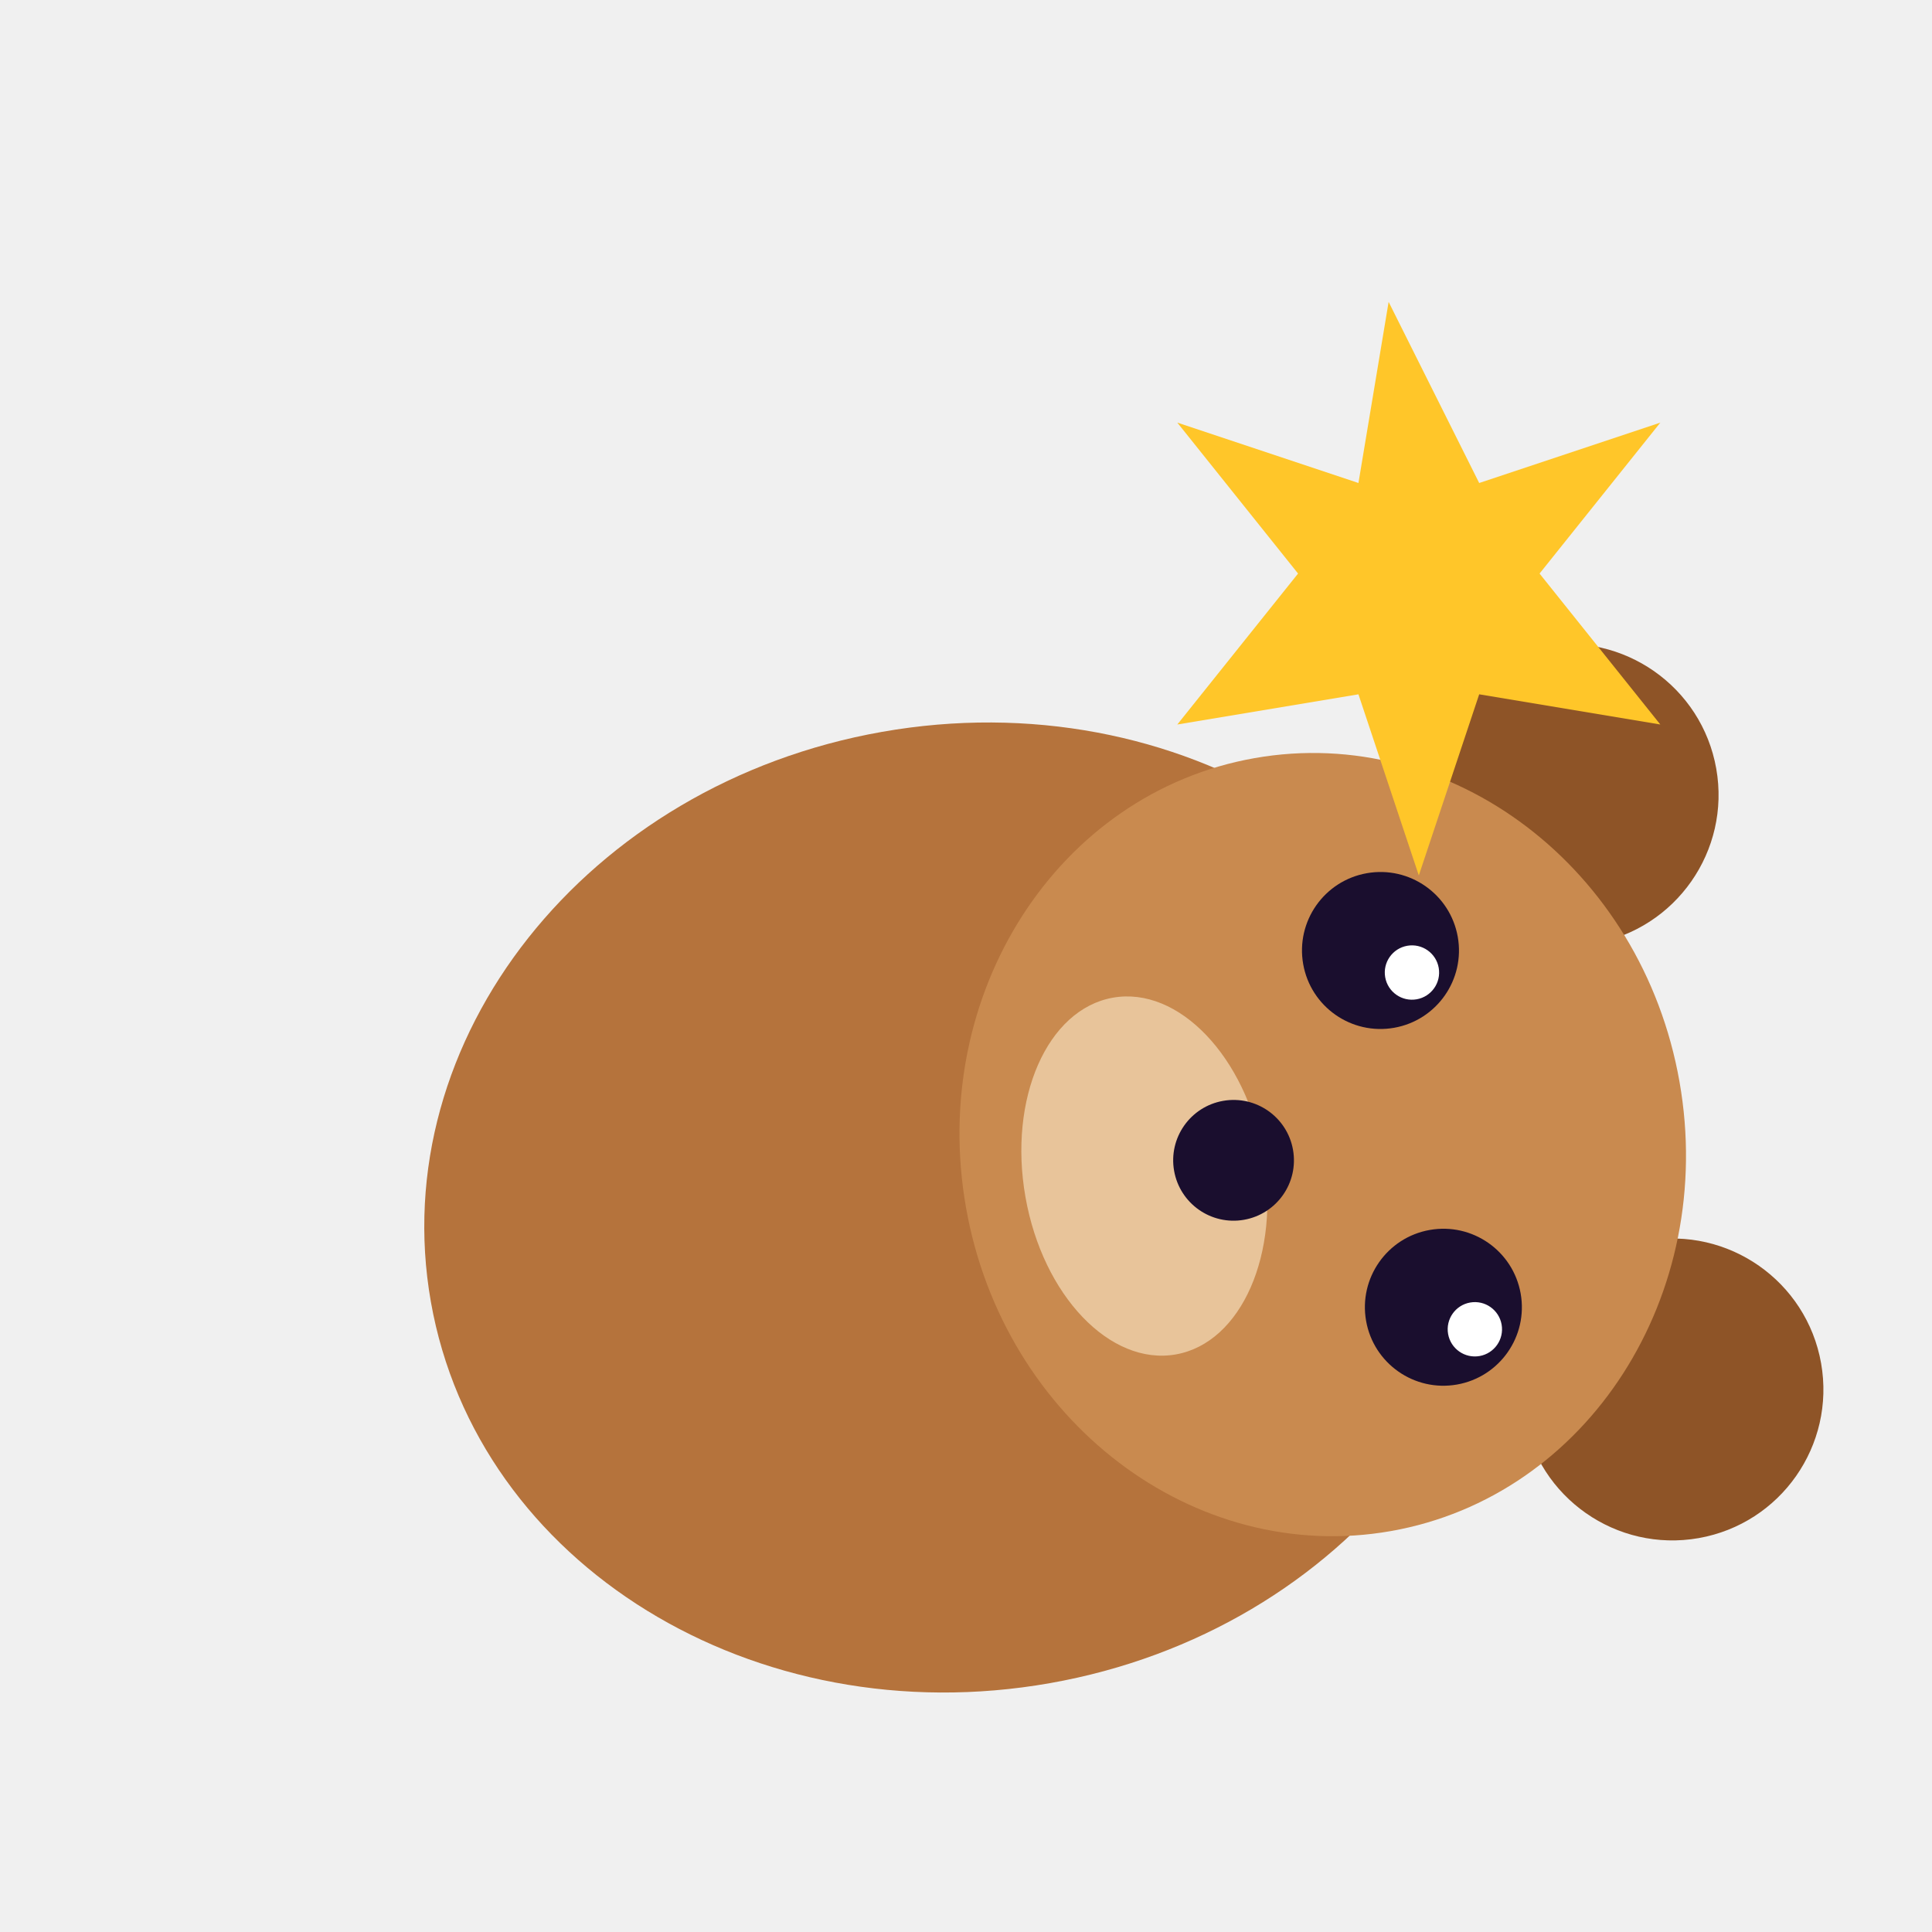
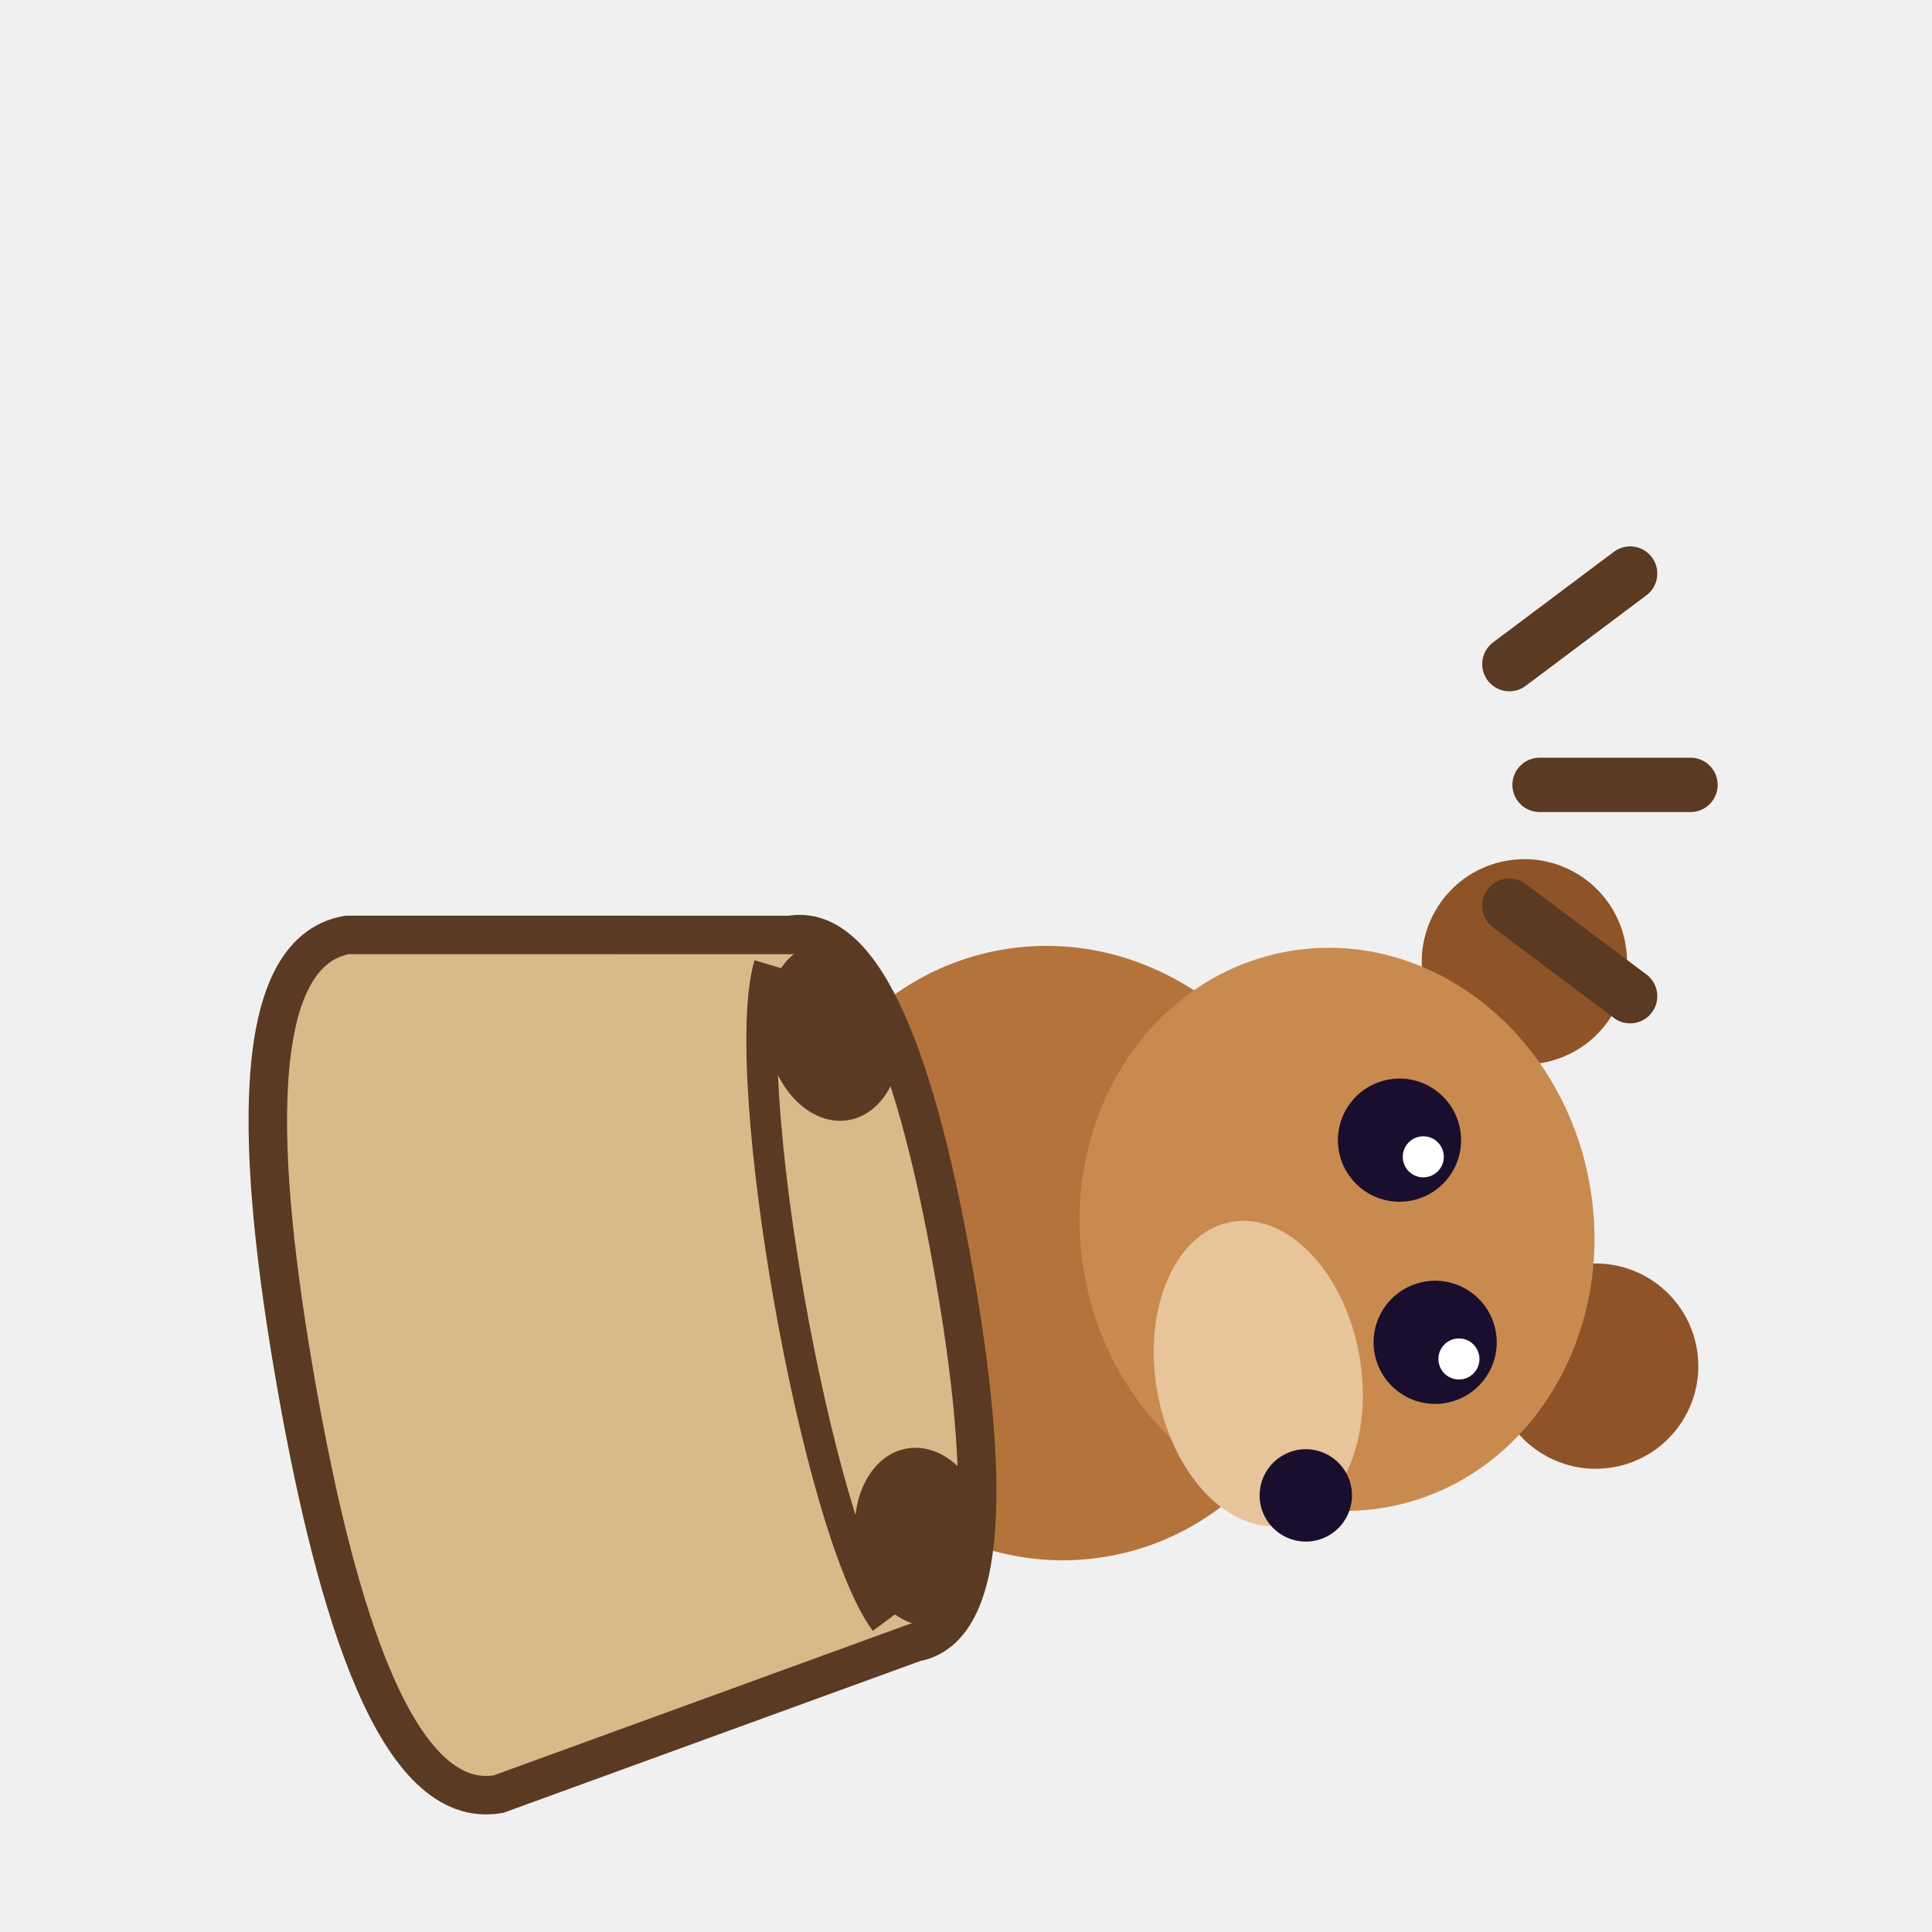
<svg xmlns="http://www.w3.org/2000/svg" viewBox="0 0 64 64" width="64" height="64">
-   <g transform="rotate(80 32 40)">
-     <ellipse cx="32" cy="40" rx="16" ry="18" fill="#B5733C" />
-     <circle cx="22" cy="18" r="5" fill="#8E5427" />
-     <circle cx="42" cy="18" r="5" fill="#8E5427" />
-     <ellipse cx="32" cy="28" rx="13" ry="12" fill="#C98A4F" />
-     <ellipse cx="32" cy="34" rx="6" ry="4" fill="#E8C49A" />
-     <circle cx="32" cy="31" r="2" fill="#1A0E2E" />
-     <circle cx="26" cy="25" r="2.6" fill="#1A0E2E" />
-     <circle cx="26.9" cy="24.1" r="0.9" fill="#fff" />
-     <circle cx="38" cy="25" r="2.6" fill="#1A0E2E" />
-     <circle cx="38.9" cy="24.1" r="0.9" fill="#fff" />
+   <g transform="translate(57 10) rotate(80) scale(0.85)">
+     <ellipse cx="32" cy="32" rx="12" ry="11" fill="#B5733C" />
+     <circle cx="24" cy="12" r="4" fill="#8E5427" />
+     <circle cx="40" cy="12" r="4" fill="#8E5427" />
+     <ellipse cx="33" cy="21" rx="11" ry="10" fill="#C98A4F" />
+     <ellipse cx="38" cy="25" rx="6" ry="4" fill="#E8C49A" />
+     <circle cx="43" cy="24" r="1.8" fill="#1A0E2E" />
+     <circle cx="30" cy="18" r="2.4" fill="#1A0E2E" />
+     <circle cx="30.8" cy="17.2" r="0.8" fill="#fff" />
+     <circle cx="38" cy="18" r="2.4" fill="#1A0E2E" />
+     <circle cx="38.8" cy="17.2" r="0.8" fill="#fff" />
+     <path d="M18 40c0-3 6-4 14-4s14 1 14 4l3 17c0 4-8 5-17 5s-17-1-17-5z" fill="#D9B98A" stroke="#5A3A22" stroke-width="1.5" />
+     <path d="M19 41c4 2 22 2 26 0" stroke="#5A3A22" stroke-width="1.2" fill="none" />
+     <ellipse cx="22" cy="39" rx="3.5" ry="2.6" fill="#5A3A22" />
+     <ellipse cx="42" cy="39" rx="3.5" ry="2.6" fill="#5A3A22" />
  </g>
-   <path d="M46 10l3 6 6-2-4 5 4 5-6-1-2 6-2-6-6 1 4-5-4-5 6 2z" fill="#FFC629" />
+   <path d="M50 22l4-3m-3 7h5m-6 4l4 3" stroke="#5A3A22" stroke-width="1.8" stroke-linecap="round" />
</svg>
